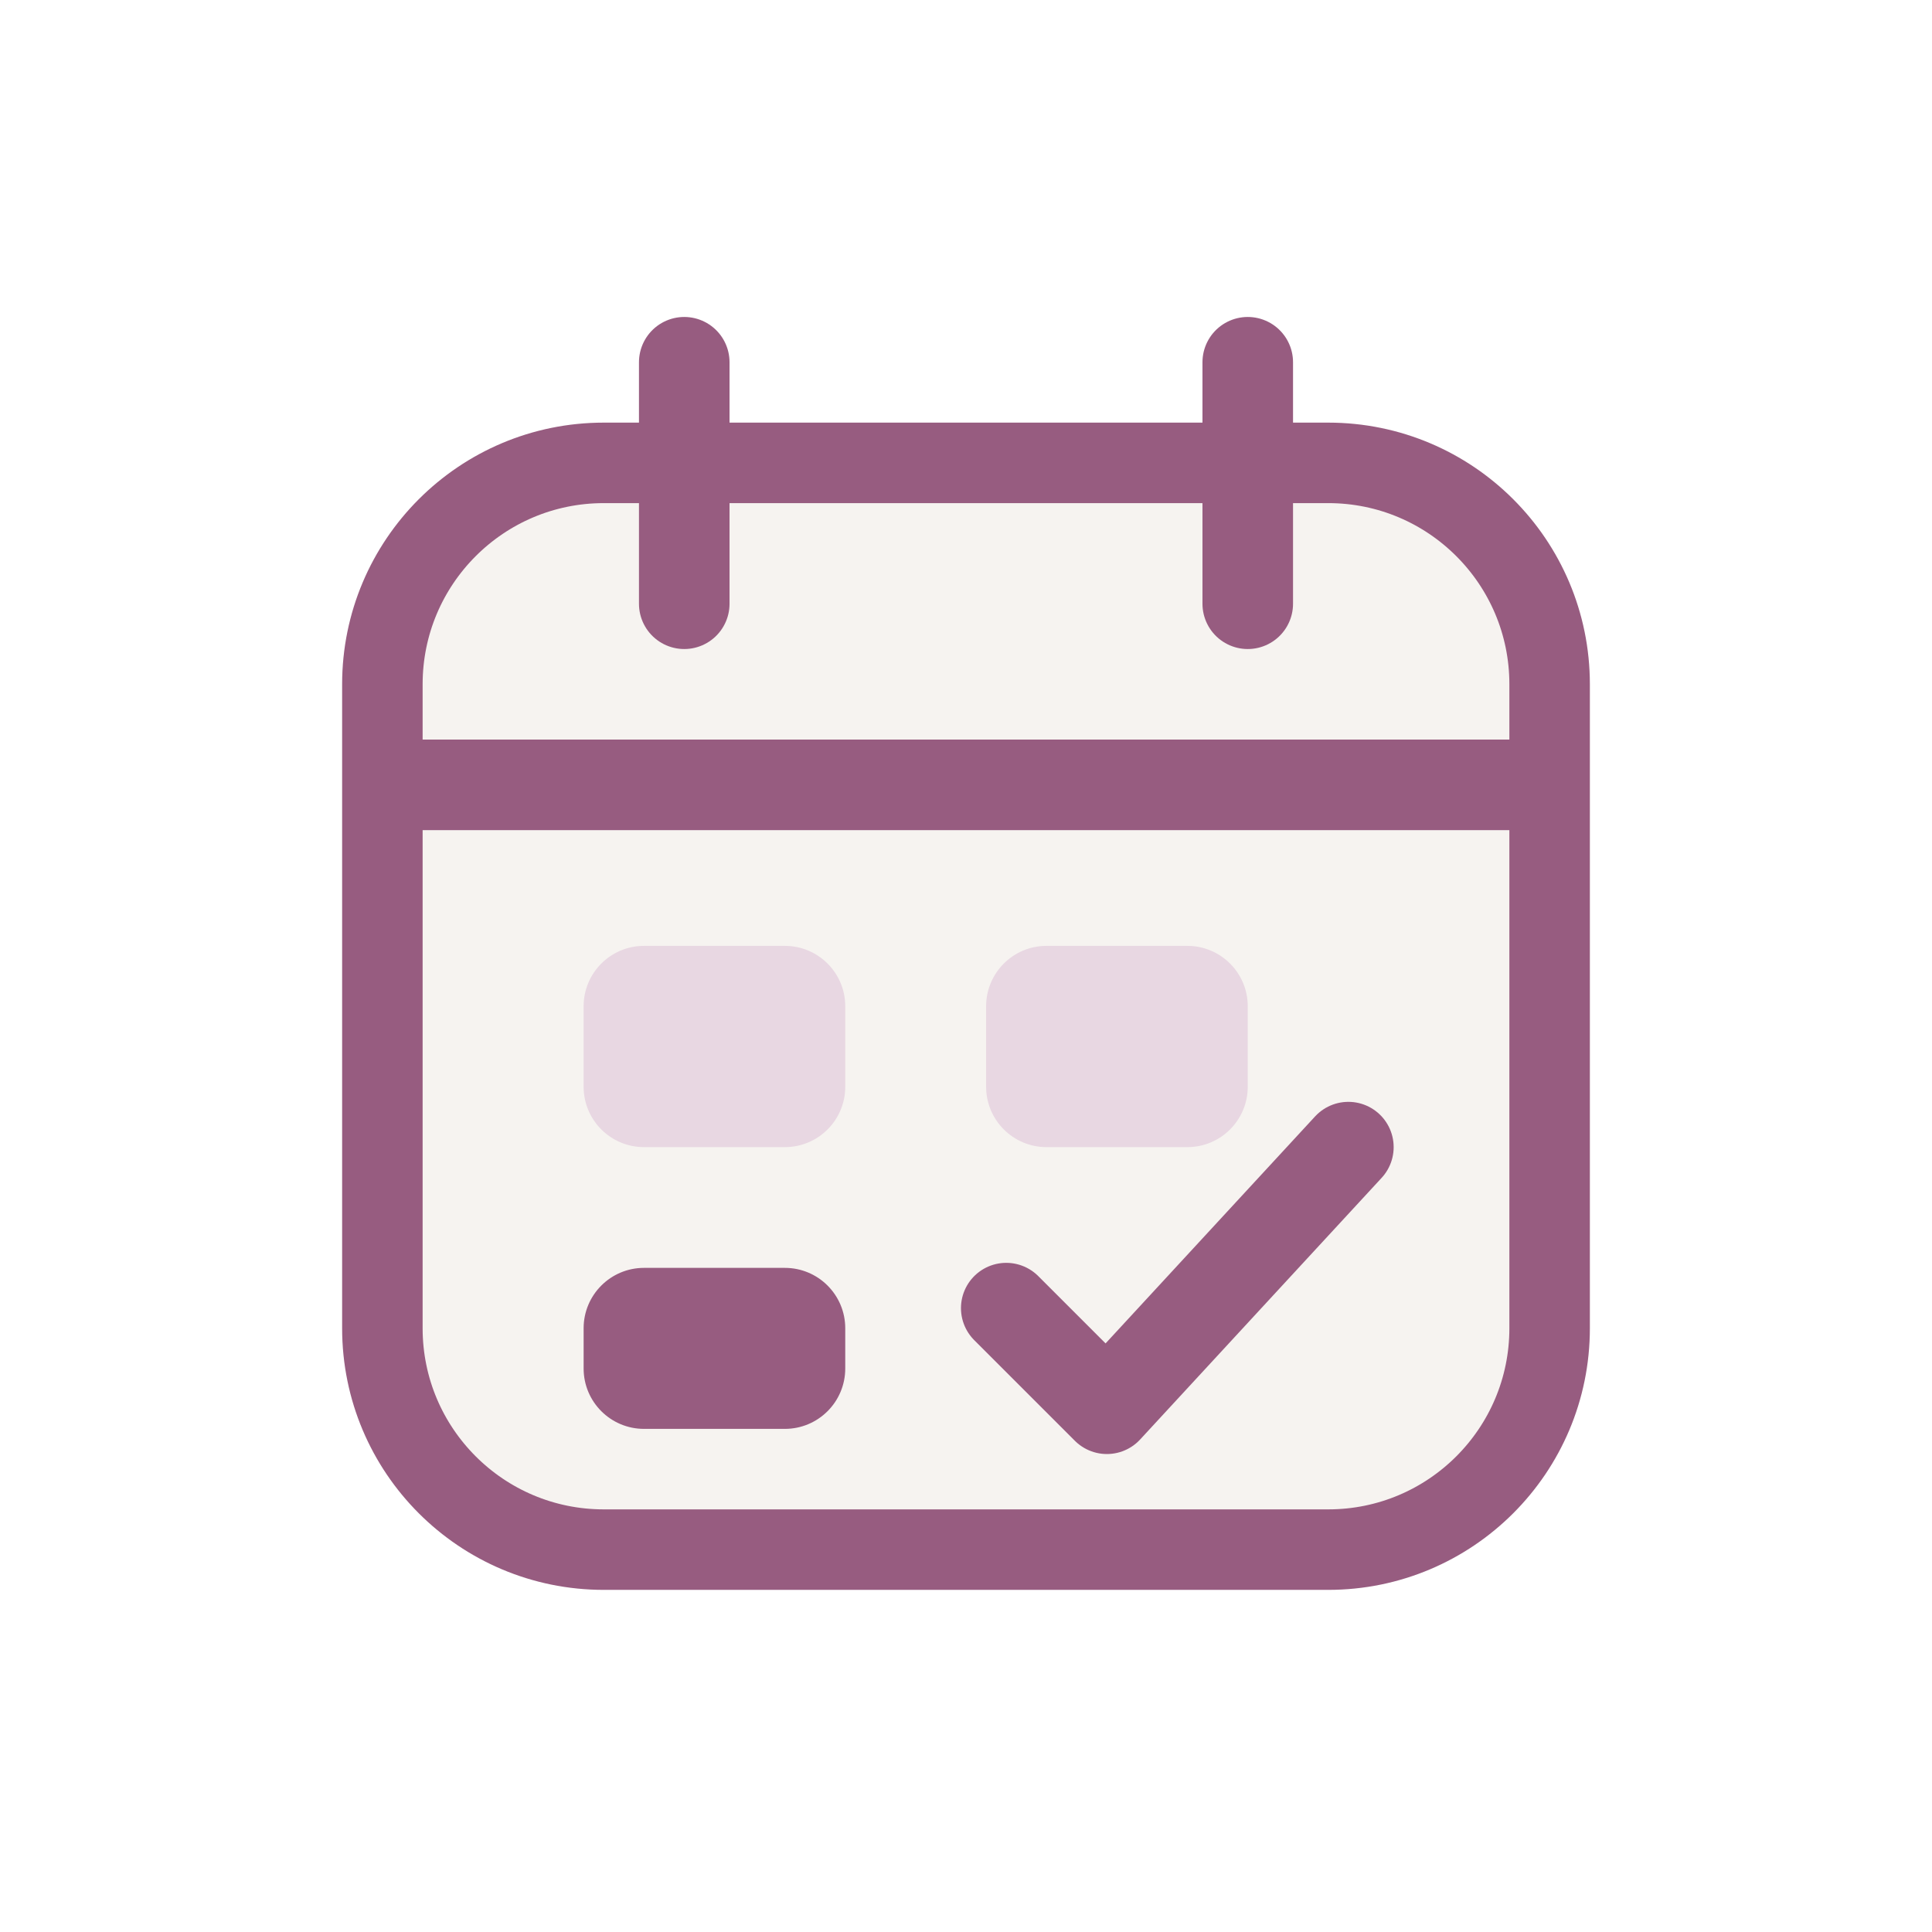
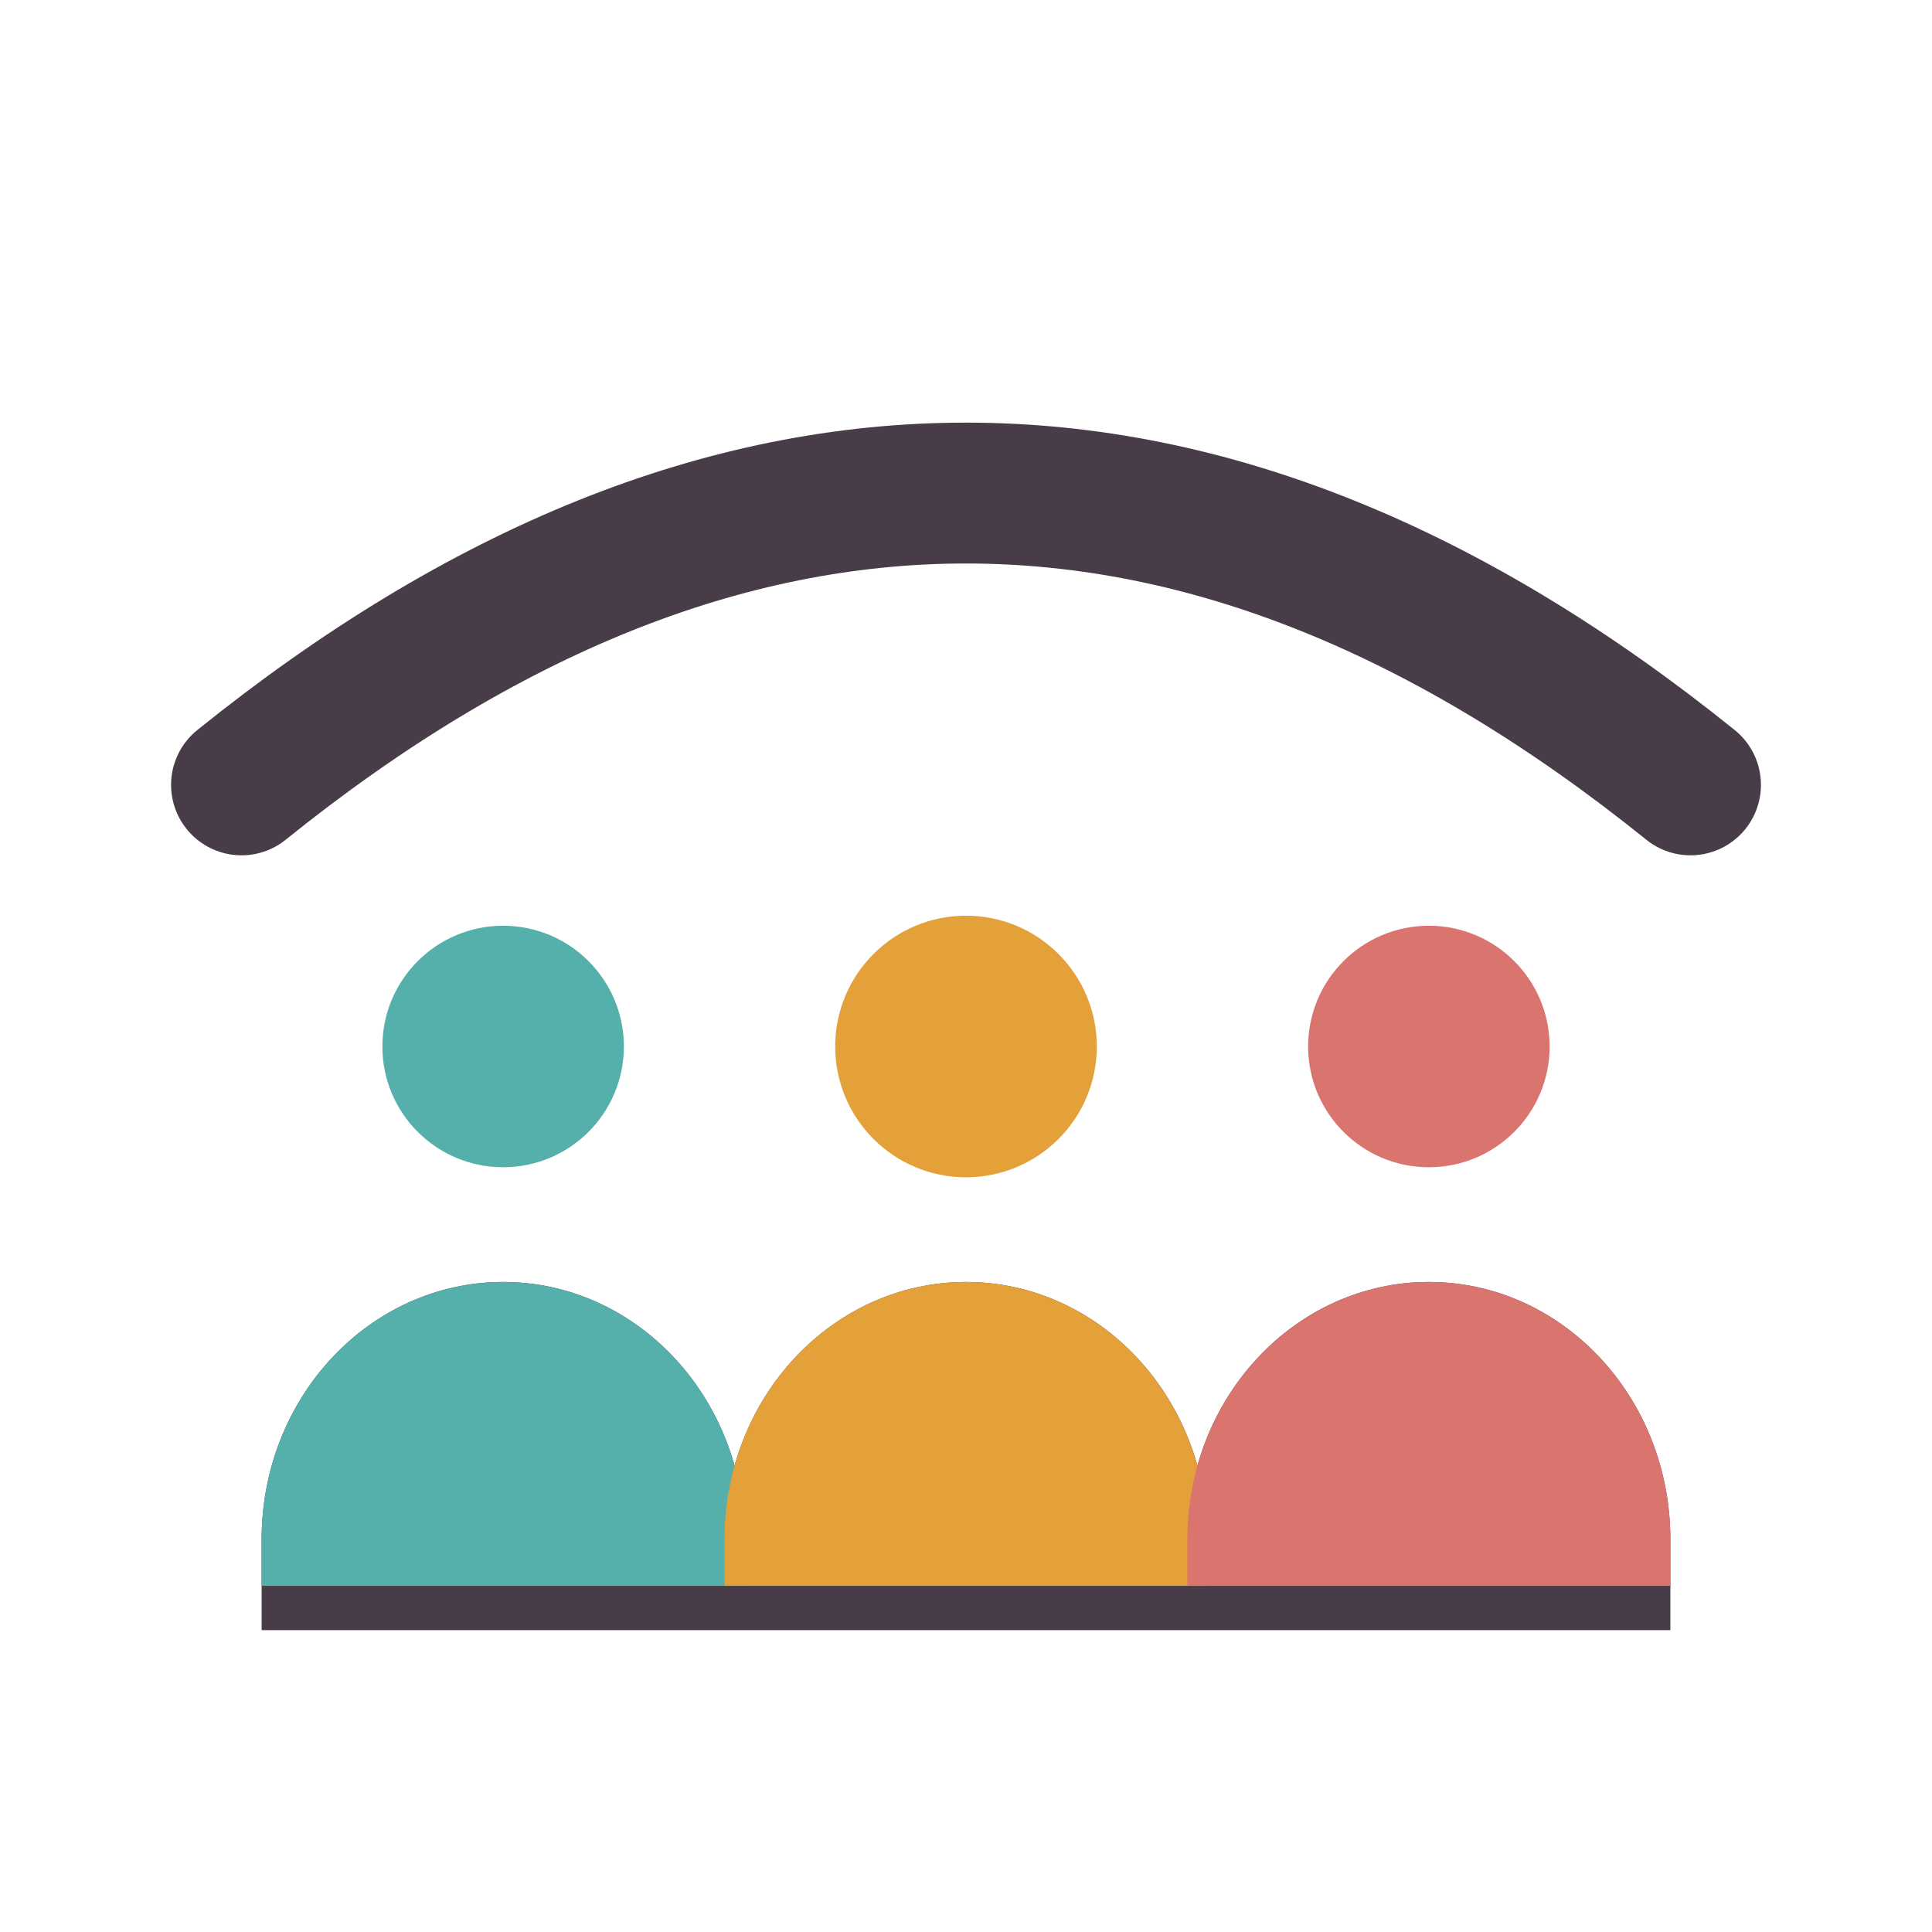
<svg xmlns="http://www.w3.org/2000/svg" viewBox="0 0 96 96" role="img" aria-labelledby="title">
-   <rect x="19" y="23" width="58" height="54" rx="11" fill="#F6F3F0" stroke="#975C80" stroke-width="4" />
-   <path d="M20 39h56M34 18v12M62 18v12" fill="none" stroke="#975C80" stroke-width="4.5" stroke-linecap="round" />
-   <rect x="29" y="47" width="13" height="10" rx="3" fill="#E8D7E2" />
-   <rect x="49" y="47" width="13" height="10" rx="3" fill="#E8D7E2" />
-   <rect x="29" y="63" width="13" height="8" rx="3" fill="#975C80" />
-   <path d="m50 65 5 5 12-13" fill="none" stroke="#975C80" stroke-width="4.5" stroke-linecap="round" stroke-linejoin="round" />
+   <path d="M12 39Q48 10 84 39" fill="none" stroke="#493C49" stroke-width="7" stroke-linecap="round" />
+   <circle cx="25" cy="52" r="6" fill="#55AFAA" />
+   <circle cx="48" cy="52" r="6.5" fill="#E4A13A" />
+   <circle cx="71" cy="52" r="6" fill="#DA746E" />
+   <path d="M13 81v-4.5c0-7.1 5.4-12.8 12-12.8s12 5.7 12 12.8V81Zm23 0v-4.5c0-7.1 5.4-12.8 12-12.8s12 5.7 12 12.8V81Zm23 0v-4.5c0-7.1 5.4-12.8 12-12.8s12 5.7 12 12.8V81Z" fill="#493C49" />
+   <path d="M13 78.8v-2.3c0-7.1 5.4-12.8 12-12.8s12 5.7 12 12.8v2.3Z" fill="#55AFAA" />
+   <path d="M36 78.8v-2.3c0-7.1 5.4-12.8 12-12.8s12 5.7 12 12.8v2.3Z" fill="#E4A13A" />
+   <path d="M59 78.8v-2.3c0-7.1 5.4-12.8 12-12.8s12 5.7 12 12.8v2.3Z" fill="#DA746E" />
</svg>
